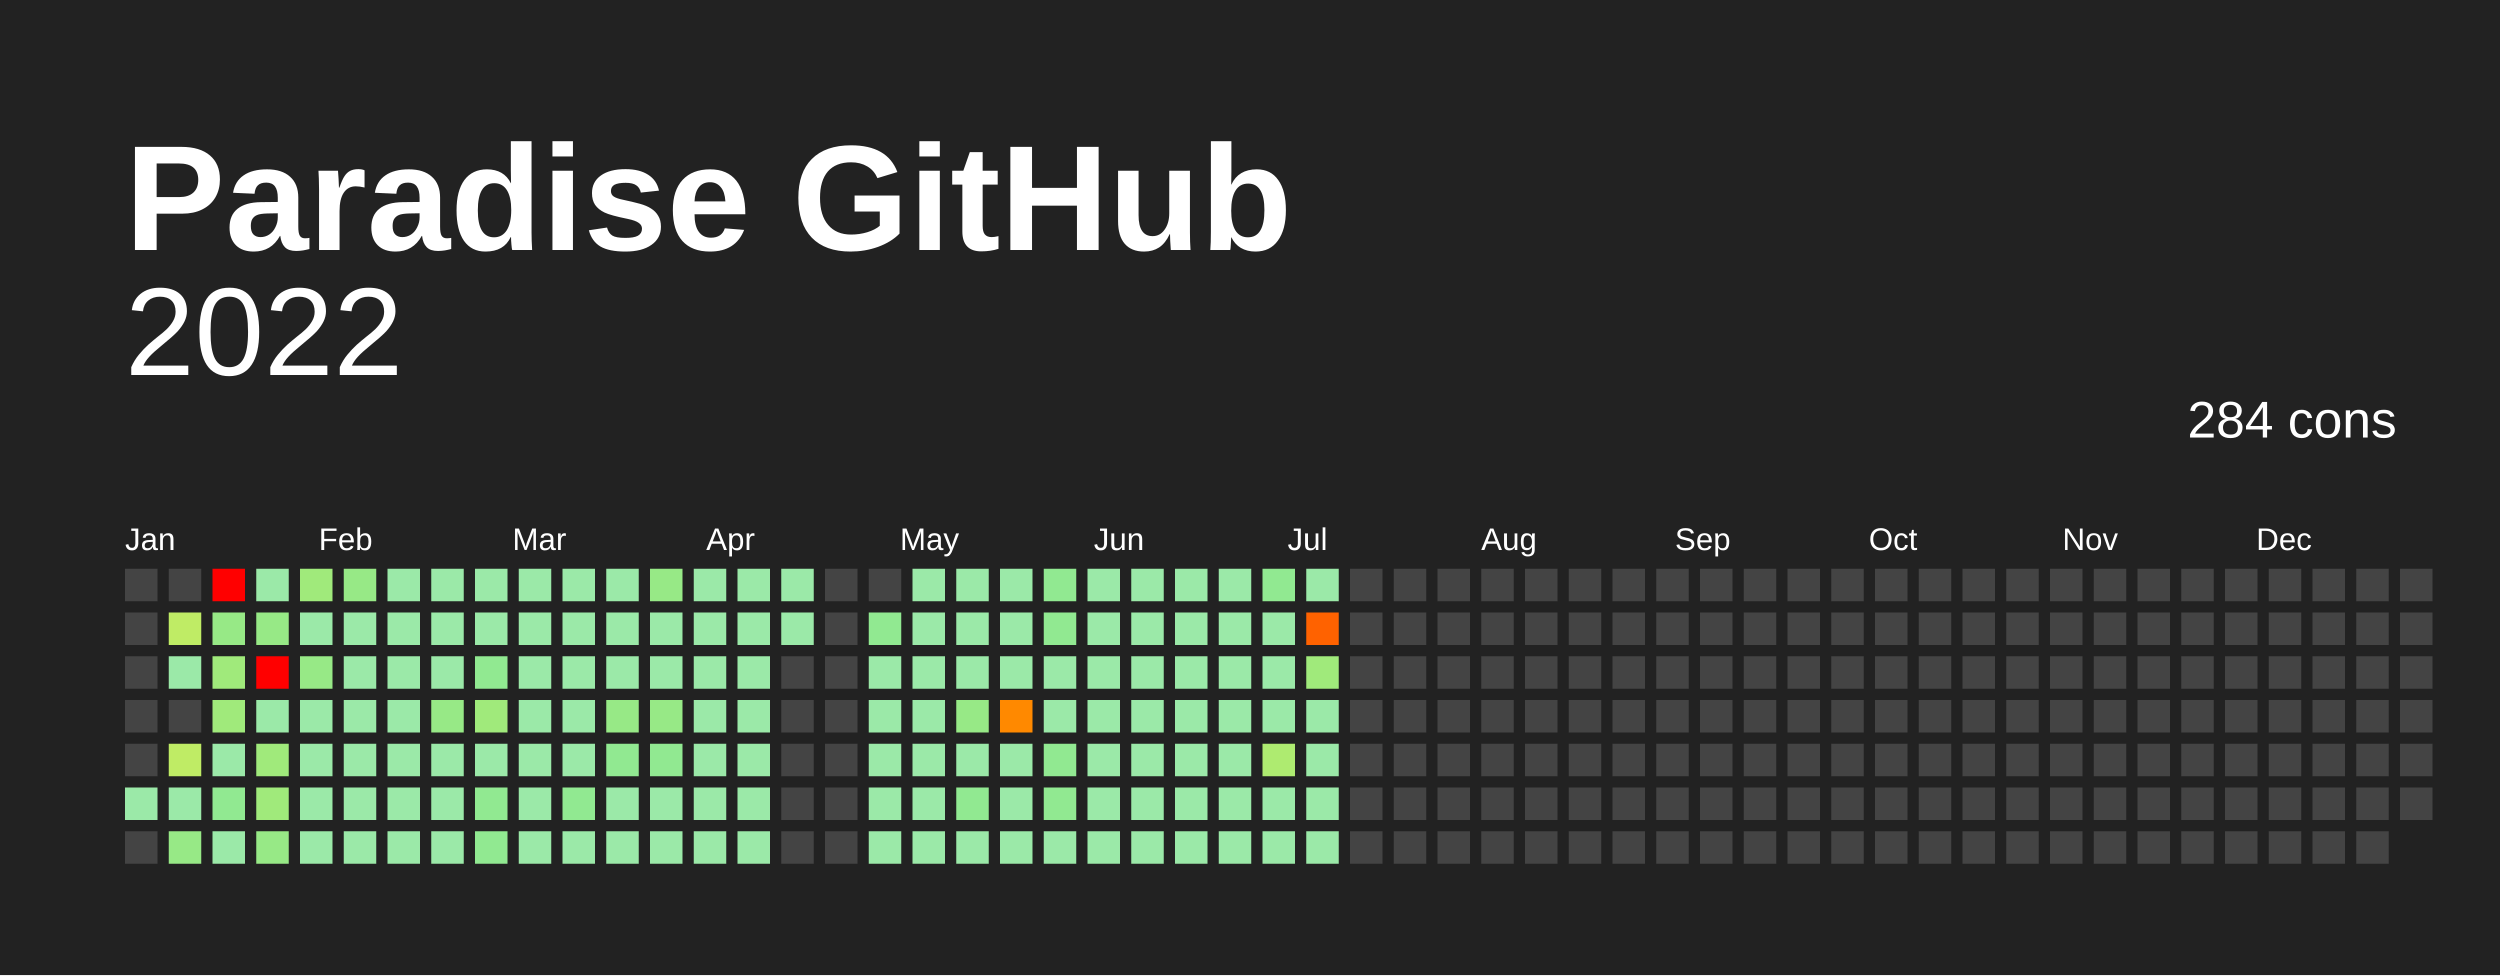
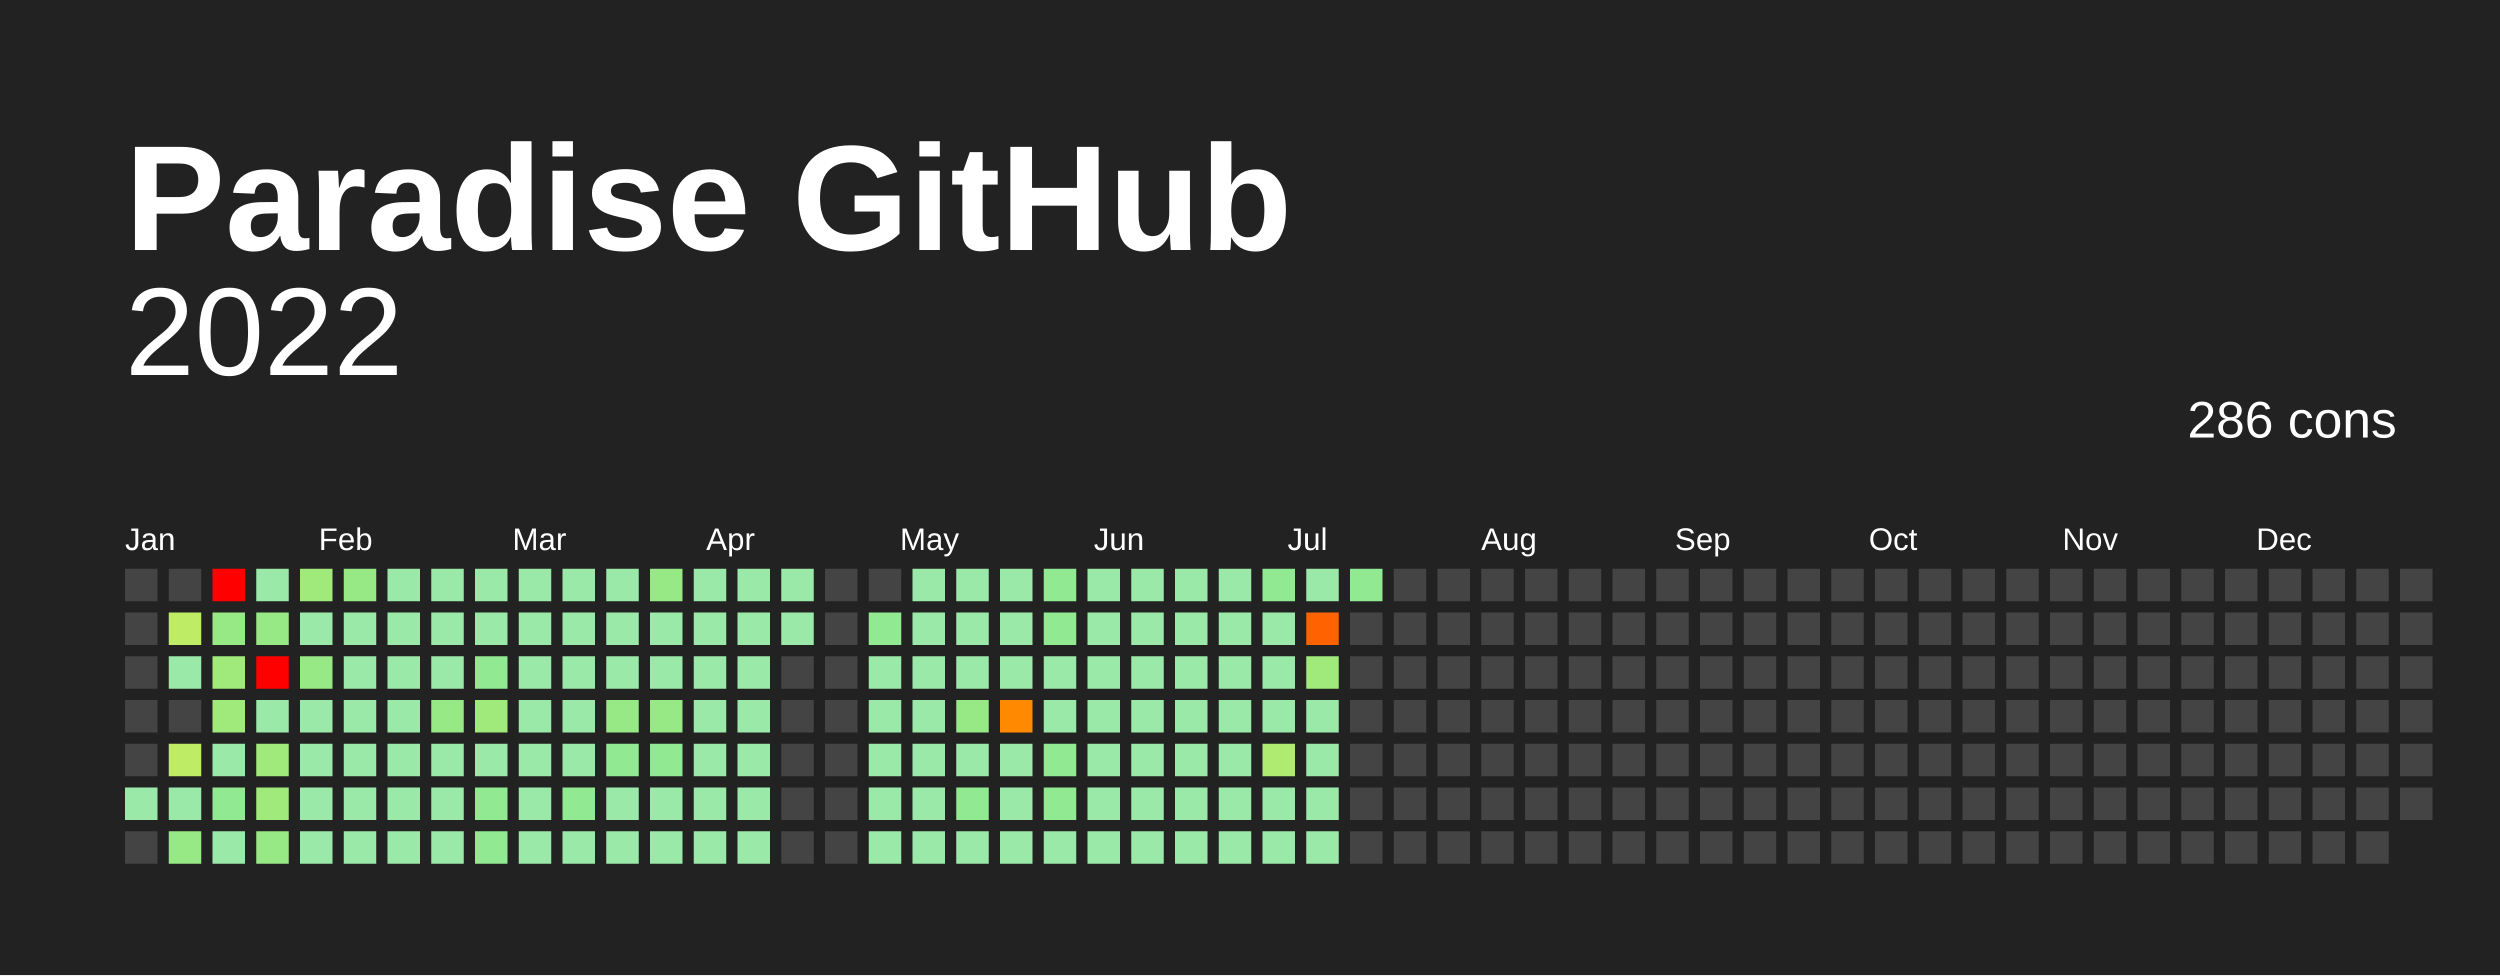
<svg xmlns="http://www.w3.org/2000/svg" baseProfile="full" height="78mm" version="1.1" viewBox="0,0,200,78" width="200mm">
  <defs />
  <rect fill="#222222" height="78" width="200" x="0" y="0" />
  <text fill="#FFFFFF" style="font-size:12px; font-family:Arial; font-weight:bold;" x="10" y="20">Paradise GitHub</text>
  <text alignment-baseline="hanging" fill="#FFFFFF" style="font-size:10.0px; font-family:Arial;" x="10" y="30">2022</text>
-   <text alignment-baseline="hanging" fill="#FFFFFF" style="font-size:4.125px; font-family:Arial;" x="175" y="35">284 cons</text>
+   <text alignment-baseline="hanging" fill="#FFFFFF" style="font-size:4.125px; font-family:Arial;" x="175" y="35">286 cons</text>
  <text fill="#FFFFFF" style="font-size:2.5px; font-family:Arial" x="10.0" y="44">Jan</text>
  <text fill="#FFFFFF" style="font-size:2.5px; font-family:Arial" x="25.5" y="44">Feb</text>
  <text fill="#FFFFFF" style="font-size:2.5px; font-family:Arial" x="41.0" y="44">Mar</text>
  <text fill="#FFFFFF" style="font-size:2.5px; font-family:Arial" x="56.5" y="44">Apr</text>
  <text fill="#FFFFFF" style="font-size:2.5px; font-family:Arial" x="72.0" y="44">May</text>
  <text fill="#FFFFFF" style="font-size:2.5px; font-family:Arial" x="87.5" y="44">Jun</text>
  <text fill="#FFFFFF" style="font-size:2.5px; font-family:Arial" x="103.0" y="44">Jul</text>
  <text fill="#FFFFFF" style="font-size:2.5px; font-family:Arial" x="118.5" y="44">Aug</text>
  <text fill="#FFFFFF" style="font-size:2.5px; font-family:Arial" x="134.0" y="44">Sep</text>
  <text fill="#FFFFFF" style="font-size:2.5px; font-family:Arial" x="149.5" y="44">Oct</text>
  <text fill="#FFFFFF" style="font-size:2.5px; font-family:Arial" x="165.0" y="44">Nov</text>
  <text fill="#FFFFFF" style="font-size:2.5px; font-family:Arial" x="180.5" y="44">Dec</text>
  <rect fill="#444444" height="2.6" width="2.6" x="10.0" y="45.5" />
  <rect fill="#444444" height="2.6" width="2.6" x="10.0" y="49.0" />
  <rect fill="#444444" height="2.6" width="2.6" x="10.0" y="52.5" />
  <rect fill="#444444" height="2.6" width="2.6" x="10.0" y="56.0" />
  <rect fill="#444444" height="2.6" width="2.6" x="10.0" y="59.5" />
  <rect fill="#9be9a8" height="2.6" width="2.6" x="10.0" y="63.0" />
  <rect fill="#444444" height="2.6" width="2.6" x="10.0" y="66.5" />
  <rect fill="#444444" height="2.6" width="2.6" x="13.5" y="45.5" />
  <rect fill="#bfec65" height="2.6" width="2.6" x="13.5" y="49.0" />
  <rect fill="#9be9a8" height="2.6" width="2.6" x="13.5" y="52.5" />
  <rect fill="#444444" height="2.6" width="2.6" x="13.5" y="56.0" />
  <rect fill="#bfec65" height="2.6" width="2.6" x="13.5" y="59.5" />
  <rect fill="#9be9a8" height="2.6" width="2.6" x="13.5" y="63.0" />
  <rect fill="#97e986" height="2.6" width="2.6" x="13.5" y="66.5" />
  <rect fill="red" height="2.6" width="2.6" x="17.0" y="45.5" />
  <rect fill="#97e986" height="2.6" width="2.6" x="17.0" y="49.0" />
  <rect fill="#a0ea7b" height="2.6" width="2.6" x="17.0" y="52.5" />
  <rect fill="#a0ea7b" height="2.6" width="2.6" x="17.0" y="56.0" />
  <rect fill="#9be9a8" height="2.6" width="2.6" x="17.0" y="59.5" />
  <rect fill="#91e991" height="2.6" width="2.6" x="17.0" y="63.0" />
  <rect fill="#9be9a8" height="2.6" width="2.6" x="17.0" y="66.5" />
  <rect fill="#9be9a8" height="2.6" width="2.6" x="20.5" y="45.5" />
  <rect fill="#97e986" height="2.6" width="2.6" x="20.5" y="49.0" />
  <rect fill="red" height="2.6" width="2.6" x="20.5" y="52.5" />
  <rect fill="#9be9a8" height="2.6" width="2.6" x="20.5" y="56.0" />
  <rect fill="#a0ea7b" height="2.6" width="2.6" x="20.5" y="59.5" />
  <rect fill="#a0ea7b" height="2.6" width="2.6" x="20.5" y="63.0" />
  <rect fill="#97e986" height="2.6" width="2.6" x="20.5" y="66.5" />
  <rect fill="#a0ea7b" height="2.6" width="2.6" x="24.0" y="45.5" />
  <rect fill="#9be9a8" height="2.6" width="2.6" x="24.0" y="49.0" />
  <rect fill="#97e986" height="2.6" width="2.6" x="24.0" y="52.5" />
  <rect fill="#9be9a8" height="2.6" width="2.6" x="24.0" y="56.0" />
  <rect fill="#9be9a8" height="2.6" width="2.6" x="24.0" y="59.5" />
  <rect fill="#9be9a8" height="2.6" width="2.6" x="24.0" y="63.0" />
  <rect fill="#9be9a8" height="2.6" width="2.6" x="24.0" y="66.5" />
  <rect fill="#97e986" height="2.6" width="2.6" x="27.5" y="45.5" />
  <rect fill="#9be9a8" height="2.6" width="2.6" x="27.5" y="49.0" />
  <rect fill="#9be9a8" height="2.6" width="2.6" x="27.5" y="52.5" />
  <rect fill="#9be9a8" height="2.6" width="2.6" x="27.5" y="56.0" />
  <rect fill="#9be9a8" height="2.6" width="2.6" x="27.5" y="59.5" />
  <rect fill="#9be9a8" height="2.6" width="2.6" x="27.5" y="63.0" />
  <rect fill="#9be9a8" height="2.6" width="2.6" x="27.5" y="66.5" />
  <rect fill="#9be9a8" height="2.6" width="2.6" x="31.0" y="45.5" />
  <rect fill="#9be9a8" height="2.6" width="2.6" x="31.0" y="49.0" />
  <rect fill="#9be9a8" height="2.6" width="2.6" x="31.0" y="52.5" />
  <rect fill="#9be9a8" height="2.6" width="2.6" x="31.0" y="56.0" />
  <rect fill="#9be9a8" height="2.6" width="2.6" x="31.0" y="59.5" />
  <rect fill="#9be9a8" height="2.6" width="2.6" x="31.0" y="63.0" />
  <rect fill="#9be9a8" height="2.6" width="2.6" x="31.0" y="66.5" />
  <rect fill="#9be9a8" height="2.6" width="2.6" x="34.5" y="45.5" />
  <rect fill="#9be9a8" height="2.6" width="2.6" x="34.5" y="49.0" />
  <rect fill="#9be9a8" height="2.6" width="2.6" x="34.5" y="52.5" />
  <rect fill="#97e986" height="2.6" width="2.6" x="34.5" y="56.0" />
  <rect fill="#9be9a8" height="2.6" width="2.6" x="34.5" y="59.5" />
  <rect fill="#9be9a8" height="2.6" width="2.6" x="34.5" y="63.0" />
  <rect fill="#9be9a8" height="2.6" width="2.6" x="34.5" y="66.5" />
  <rect fill="#9be9a8" height="2.6" width="2.6" x="38.0" y="45.5" />
  <rect fill="#9be9a8" height="2.6" width="2.6" x="38.0" y="49.0" />
  <rect fill="#91e991" height="2.6" width="2.6" x="38.0" y="52.5" />
  <rect fill="#a0ea7b" height="2.6" width="2.6" x="38.0" y="56.0" />
  <rect fill="#9be9a8" height="2.6" width="2.6" x="38.0" y="59.5" />
  <rect fill="#91e991" height="2.6" width="2.6" x="38.0" y="63.0" />
  <rect fill="#91e991" height="2.6" width="2.6" x="38.0" y="66.5" />
  <rect fill="#9be9a8" height="2.6" width="2.6" x="41.5" y="45.5" />
  <rect fill="#9be9a8" height="2.6" width="2.6" x="41.5" y="49.0" />
  <rect fill="#9be9a8" height="2.6" width="2.6" x="41.5" y="52.5" />
  <rect fill="#9be9a8" height="2.6" width="2.6" x="41.5" y="56.0" />
  <rect fill="#9be9a8" height="2.6" width="2.6" x="41.5" y="59.5" />
  <rect fill="#9be9a8" height="2.6" width="2.6" x="41.5" y="63.0" />
  <rect fill="#9be9a8" height="2.6" width="2.6" x="41.5" y="66.5" />
  <rect fill="#9be9a8" height="2.6" width="2.6" x="45.0" y="45.5" />
  <rect fill="#9be9a8" height="2.6" width="2.6" x="45.0" y="49.0" />
  <rect fill="#9be9a8" height="2.6" width="2.6" x="45.0" y="52.5" />
  <rect fill="#9be9a8" height="2.6" width="2.6" x="45.0" y="56.0" />
  <rect fill="#9be9a8" height="2.6" width="2.6" x="45.0" y="59.5" />
  <rect fill="#91e991" height="2.6" width="2.6" x="45.0" y="63.0" />
  <rect fill="#9be9a8" height="2.6" width="2.6" x="45.0" y="66.5" />
  <rect fill="#9be9a8" height="2.6" width="2.6" x="48.5" y="45.5" />
  <rect fill="#9be9a8" height="2.6" width="2.6" x="48.5" y="49.0" />
  <rect fill="#9be9a8" height="2.6" width="2.6" x="48.5" y="52.5" />
  <rect fill="#97e986" height="2.6" width="2.6" x="48.5" y="56.0" />
  <rect fill="#91e991" height="2.6" width="2.6" x="48.5" y="59.5" />
  <rect fill="#9be9a8" height="2.6" width="2.6" x="48.5" y="63.0" />
  <rect fill="#9be9a8" height="2.6" width="2.6" x="48.5" y="66.5" />
  <rect fill="#97e986" height="2.6" width="2.6" x="52.0" y="45.5" />
  <rect fill="#9be9a8" height="2.6" width="2.6" x="52.0" y="49.0" />
  <rect fill="#9be9a8" height="2.6" width="2.6" x="52.0" y="52.5" />
  <rect fill="#97e986" height="2.6" width="2.6" x="52.0" y="56.0" />
  <rect fill="#91e991" height="2.6" width="2.6" x="52.0" y="59.5" />
  <rect fill="#9be9a8" height="2.6" width="2.6" x="52.0" y="63.0" />
  <rect fill="#9be9a8" height="2.6" width="2.6" x="52.0" y="66.5" />
  <rect fill="#9be9a8" height="2.6" width="2.6" x="55.5" y="45.5" />
  <rect fill="#9be9a8" height="2.6" width="2.6" x="55.5" y="49.0" />
  <rect fill="#9be9a8" height="2.6" width="2.6" x="55.5" y="52.5" />
  <rect fill="#9be9a8" height="2.6" width="2.6" x="55.5" y="56.0" />
  <rect fill="#9be9a8" height="2.6" width="2.6" x="55.5" y="59.5" />
  <rect fill="#9be9a8" height="2.6" width="2.6" x="55.5" y="63.0" />
  <rect fill="#9be9a8" height="2.6" width="2.6" x="55.5" y="66.5" />
  <rect fill="#9be9a8" height="2.6" width="2.6" x="59.0" y="45.5" />
  <rect fill="#9be9a8" height="2.6" width="2.6" x="59.0" y="49.0" />
  <rect fill="#9be9a8" height="2.6" width="2.6" x="59.0" y="52.5" />
  <rect fill="#9be9a8" height="2.6" width="2.6" x="59.0" y="56.0" />
  <rect fill="#9be9a8" height="2.6" width="2.6" x="59.0" y="59.5" />
  <rect fill="#9be9a8" height="2.6" width="2.6" x="59.0" y="63.0" />
  <rect fill="#9be9a8" height="2.6" width="2.6" x="59.0" y="66.5" />
  <rect fill="#9be9a8" height="2.6" width="2.6" x="62.5" y="45.5" />
  <rect fill="#9be9a8" height="2.6" width="2.6" x="62.5" y="49.0" />
  <rect fill="#444444" height="2.6" width="2.6" x="62.5" y="52.5" />
  <rect fill="#444444" height="2.6" width="2.6" x="62.5" y="56.0" />
  <rect fill="#444444" height="2.6" width="2.6" x="62.5" y="59.5" />
  <rect fill="#444444" height="2.6" width="2.6" x="62.5" y="63.0" />
  <rect fill="#444444" height="2.6" width="2.6" x="62.5" y="66.5" />
  <rect fill="#444444" height="2.6" width="2.6" x="66.0" y="45.5" />
  <rect fill="#444444" height="2.6" width="2.6" x="66.0" y="49.0" />
  <rect fill="#444444" height="2.6" width="2.6" x="66.0" y="52.5" />
  <rect fill="#444444" height="2.6" width="2.6" x="66.0" y="56.0" />
  <rect fill="#444444" height="2.6" width="2.6" x="66.0" y="59.5" />
  <rect fill="#444444" height="2.6" width="2.6" x="66.0" y="63.0" />
  <rect fill="#444444" height="2.6" width="2.6" x="66.0" y="66.5" />
  <rect fill="#444444" height="2.6" width="2.6" x="69.5" y="45.5" />
  <rect fill="#91e991" height="2.6" width="2.6" x="69.5" y="49.0" />
  <rect fill="#9be9a8" height="2.6" width="2.6" x="69.5" y="52.5" />
  <rect fill="#9be9a8" height="2.6" width="2.6" x="69.5" y="56.0" />
  <rect fill="#9be9a8" height="2.6" width="2.6" x="69.5" y="59.5" />
  <rect fill="#9be9a8" height="2.6" width="2.6" x="69.5" y="63.0" />
  <rect fill="#9be9a8" height="2.6" width="2.6" x="69.5" y="66.5" />
  <rect fill="#9be9a8" height="2.6" width="2.6" x="73.0" y="45.5" />
  <rect fill="#9be9a8" height="2.6" width="2.6" x="73.0" y="49.0" />
  <rect fill="#9be9a8" height="2.6" width="2.6" x="73.0" y="52.5" />
  <rect fill="#9be9a8" height="2.6" width="2.6" x="73.0" y="56.0" />
  <rect fill="#9be9a8" height="2.6" width="2.6" x="73.0" y="59.5" />
  <rect fill="#9be9a8" height="2.6" width="2.6" x="73.0" y="63.0" />
  <rect fill="#9be9a8" height="2.6" width="2.6" x="73.0" y="66.5" />
  <rect fill="#9be9a8" height="2.6" width="2.6" x="76.5" y="45.5" />
  <rect fill="#9be9a8" height="2.6" width="2.6" x="76.5" y="49.0" />
  <rect fill="#9be9a8" height="2.6" width="2.6" x="76.5" y="52.5" />
  <rect fill="#97e986" height="2.6" width="2.6" x="76.5" y="56.0" />
  <rect fill="#9be9a8" height="2.6" width="2.6" x="76.5" y="59.5" />
  <rect fill="#91e991" height="2.6" width="2.6" x="76.5" y="63.0" />
  <rect fill="#9be9a8" height="2.6" width="2.6" x="76.5" y="66.5" />
  <rect fill="#9be9a8" height="2.6" width="2.6" x="80.0" y="45.5" />
  <rect fill="#9be9a8" height="2.6" width="2.6" x="80.0" y="49.0" />
  <rect fill="#9be9a8" height="2.6" width="2.6" x="80.0" y="52.5" />
  <rect fill="#ff8900" height="2.6" width="2.6" x="80.0" y="56.0" />
  <rect fill="#9be9a8" height="2.6" width="2.6" x="80.0" y="59.5" />
  <rect fill="#9be9a8" height="2.6" width="2.6" x="80.0" y="63.0" />
  <rect fill="#9be9a8" height="2.6" width="2.6" x="80.0" y="66.5" />
  <rect fill="#91e991" height="2.6" width="2.6" x="83.5" y="45.5" />
  <rect fill="#91e991" height="2.6" width="2.6" x="83.5" y="49.0" />
  <rect fill="#9be9a8" height="2.6" width="2.6" x="83.5" y="52.5" />
  <rect fill="#9be9a8" height="2.6" width="2.6" x="83.5" y="56.0" />
  <rect fill="#91e991" height="2.6" width="2.6" x="83.5" y="59.5" />
  <rect fill="#91e991" height="2.6" width="2.6" x="83.5" y="63.0" />
  <rect fill="#9be9a8" height="2.6" width="2.6" x="83.5" y="66.5" />
  <rect fill="#9be9a8" height="2.6" width="2.6" x="87.0" y="45.5" />
  <rect fill="#9be9a8" height="2.6" width="2.6" x="87.0" y="49.0" />
  <rect fill="#9be9a8" height="2.6" width="2.6" x="87.0" y="52.5" />
  <rect fill="#9be9a8" height="2.6" width="2.6" x="87.0" y="56.0" />
  <rect fill="#9be9a8" height="2.6" width="2.6" x="87.0" y="59.5" />
  <rect fill="#9be9a8" height="2.6" width="2.6" x="87.0" y="63.0" />
  <rect fill="#9be9a8" height="2.6" width="2.6" x="87.0" y="66.5" />
  <rect fill="#9be9a8" height="2.6" width="2.6" x="90.5" y="45.5" />
  <rect fill="#9be9a8" height="2.6" width="2.6" x="90.5" y="49.0" />
  <rect fill="#9be9a8" height="2.6" width="2.6" x="90.5" y="52.5" />
  <rect fill="#9be9a8" height="2.6" width="2.6" x="90.5" y="56.0" />
  <rect fill="#9be9a8" height="2.6" width="2.6" x="90.5" y="59.5" />
  <rect fill="#9be9a8" height="2.6" width="2.6" x="90.5" y="63.0" />
  <rect fill="#9be9a8" height="2.6" width="2.6" x="90.5" y="66.5" />
  <rect fill="#9be9a8" height="2.6" width="2.6" x="94.0" y="45.5" />
  <rect fill="#9be9a8" height="2.6" width="2.6" x="94.0" y="49.0" />
  <rect fill="#9be9a8" height="2.6" width="2.6" x="94.0" y="52.5" />
  <rect fill="#9be9a8" height="2.6" width="2.6" x="94.0" y="56.0" />
  <rect fill="#9be9a8" height="2.6" width="2.6" x="94.0" y="59.5" />
  <rect fill="#9be9a8" height="2.6" width="2.6" x="94.0" y="63.0" />
  <rect fill="#9be9a8" height="2.6" width="2.6" x="94.0" y="66.5" />
  <rect fill="#9be9a8" height="2.6" width="2.6" x="97.5" y="45.5" />
  <rect fill="#9be9a8" height="2.6" width="2.6" x="97.5" y="49.0" />
  <rect fill="#9be9a8" height="2.6" width="2.6" x="97.5" y="52.5" />
  <rect fill="#9be9a8" height="2.6" width="2.6" x="97.5" y="56.0" />
  <rect fill="#9be9a8" height="2.6" width="2.6" x="97.5" y="59.5" />
  <rect fill="#9be9a8" height="2.6" width="2.6" x="97.5" y="63.0" />
  <rect fill="#9be9a8" height="2.6" width="2.6" x="97.5" y="66.5" />
  <rect fill="#91e991" height="2.6" width="2.6" x="101.0" y="45.5" />
  <rect fill="#9be9a8" height="2.6" width="2.6" x="101.0" y="49.0" />
  <rect fill="#9be9a8" height="2.6" width="2.6" x="101.0" y="52.5" />
  <rect fill="#9be9a8" height="2.6" width="2.6" x="101.0" y="56.0" />
  <rect fill="#aeeb70" height="2.6" width="2.6" x="101.0" y="59.5" />
  <rect fill="#9be9a8" height="2.6" width="2.6" x="101.0" y="63.0" />
  <rect fill="#9be9a8" height="2.6" width="2.6" x="101.0" y="66.5" />
  <rect fill="#9be9a8" height="2.6" width="2.6" x="104.5" y="45.5" />
  <rect fill="#ff6200" height="2.6" width="2.6" x="104.5" y="49.0" />
  <rect fill="#a0ea7b" height="2.6" width="2.6" x="104.5" y="52.5" />
  <rect fill="#9be9a8" height="2.6" width="2.6" x="104.5" y="56.0" />
  <rect fill="#9be9a8" height="2.6" width="2.6" x="104.5" y="59.5" />
  <rect fill="#9be9a8" height="2.6" width="2.6" x="104.5" y="63.0" />
  <rect fill="#9be9a8" height="2.6" width="2.6" x="104.5" y="66.5" />
-   <rect fill="#444444" height="2.6" width="2.6" x="108.0" y="45.5" />
+   <rect fill="#91e991" height="2.6" width="2.6" x="108.0" y="45.5" />
  <rect fill="#444444" height="2.6" width="2.6" x="108.0" y="49.0" />
  <rect fill="#444444" height="2.6" width="2.6" x="108.0" y="52.5" />
  <rect fill="#444444" height="2.6" width="2.6" x="108.0" y="56.0" />
  <rect fill="#444444" height="2.6" width="2.6" x="108.0" y="59.5" />
  <rect fill="#444444" height="2.6" width="2.6" x="108.0" y="63.0" />
  <rect fill="#444444" height="2.6" width="2.6" x="108.0" y="66.5" />
  <rect fill="#444444" height="2.6" width="2.6" x="111.5" y="45.5" />
  <rect fill="#444444" height="2.6" width="2.6" x="111.5" y="49.0" />
  <rect fill="#444444" height="2.6" width="2.6" x="111.5" y="52.5" />
  <rect fill="#444444" height="2.6" width="2.6" x="111.5" y="56.0" />
  <rect fill="#444444" height="2.6" width="2.6" x="111.5" y="59.5" />
  <rect fill="#444444" height="2.6" width="2.6" x="111.5" y="63.0" />
  <rect fill="#444444" height="2.6" width="2.6" x="111.5" y="66.5" />
  <rect fill="#444444" height="2.6" width="2.6" x="115.0" y="45.5" />
  <rect fill="#444444" height="2.6" width="2.6" x="115.0" y="49.0" />
  <rect fill="#444444" height="2.6" width="2.6" x="115.0" y="52.5" />
  <rect fill="#444444" height="2.6" width="2.6" x="115.0" y="56.0" />
  <rect fill="#444444" height="2.6" width="2.6" x="115.0" y="59.5" />
  <rect fill="#444444" height="2.6" width="2.6" x="115.0" y="63.0" />
  <rect fill="#444444" height="2.6" width="2.6" x="115.0" y="66.5" />
  <rect fill="#444444" height="2.6" width="2.6" x="118.5" y="45.5" />
  <rect fill="#444444" height="2.6" width="2.6" x="118.5" y="49.0" />
  <rect fill="#444444" height="2.6" width="2.6" x="118.5" y="52.5" />
  <rect fill="#444444" height="2.6" width="2.6" x="118.5" y="56.0" />
  <rect fill="#444444" height="2.6" width="2.6" x="118.5" y="59.5" />
  <rect fill="#444444" height="2.6" width="2.6" x="118.5" y="63.0" />
  <rect fill="#444444" height="2.6" width="2.6" x="118.5" y="66.5" />
  <rect fill="#444444" height="2.6" width="2.6" x="122.0" y="45.5" />
  <rect fill="#444444" height="2.6" width="2.6" x="122.0" y="49.0" />
  <rect fill="#444444" height="2.6" width="2.6" x="122.0" y="52.5" />
  <rect fill="#444444" height="2.6" width="2.6" x="122.0" y="56.0" />
  <rect fill="#444444" height="2.6" width="2.6" x="122.0" y="59.5" />
  <rect fill="#444444" height="2.6" width="2.6" x="122.0" y="63.0" />
  <rect fill="#444444" height="2.6" width="2.6" x="122.0" y="66.5" />
  <rect fill="#444444" height="2.6" width="2.6" x="125.5" y="45.5" />
  <rect fill="#444444" height="2.6" width="2.6" x="125.5" y="49.0" />
  <rect fill="#444444" height="2.6" width="2.6" x="125.5" y="52.5" />
  <rect fill="#444444" height="2.6" width="2.6" x="125.5" y="56.0" />
  <rect fill="#444444" height="2.6" width="2.6" x="125.5" y="59.5" />
  <rect fill="#444444" height="2.6" width="2.6" x="125.5" y="63.0" />
  <rect fill="#444444" height="2.6" width="2.6" x="125.5" y="66.5" />
  <rect fill="#444444" height="2.6" width="2.6" x="129.0" y="45.5" />
  <rect fill="#444444" height="2.6" width="2.6" x="129.0" y="49.0" />
  <rect fill="#444444" height="2.6" width="2.6" x="129.0" y="52.5" />
  <rect fill="#444444" height="2.6" width="2.6" x="129.0" y="56.0" />
  <rect fill="#444444" height="2.6" width="2.6" x="129.0" y="59.5" />
  <rect fill="#444444" height="2.6" width="2.6" x="129.0" y="63.0" />
  <rect fill="#444444" height="2.6" width="2.6" x="129.0" y="66.5" />
  <rect fill="#444444" height="2.6" width="2.6" x="132.5" y="45.5" />
  <rect fill="#444444" height="2.6" width="2.6" x="132.5" y="49.0" />
  <rect fill="#444444" height="2.6" width="2.6" x="132.5" y="52.5" />
  <rect fill="#444444" height="2.6" width="2.6" x="132.5" y="56.0" />
  <rect fill="#444444" height="2.6" width="2.6" x="132.5" y="59.5" />
  <rect fill="#444444" height="2.6" width="2.6" x="132.5" y="63.0" />
  <rect fill="#444444" height="2.6" width="2.6" x="132.5" y="66.5" />
  <rect fill="#444444" height="2.6" width="2.6" x="136.0" y="45.5" />
  <rect fill="#444444" height="2.6" width="2.6" x="136.0" y="49.0" />
  <rect fill="#444444" height="2.6" width="2.6" x="136.0" y="52.5" />
  <rect fill="#444444" height="2.6" width="2.6" x="136.0" y="56.0" />
  <rect fill="#444444" height="2.6" width="2.6" x="136.0" y="59.5" />
  <rect fill="#444444" height="2.6" width="2.6" x="136.0" y="63.0" />
  <rect fill="#444444" height="2.6" width="2.6" x="136.0" y="66.5" />
  <rect fill="#444444" height="2.6" width="2.6" x="139.5" y="45.5" />
  <rect fill="#444444" height="2.6" width="2.6" x="139.5" y="49.0" />
  <rect fill="#444444" height="2.6" width="2.6" x="139.5" y="52.5" />
  <rect fill="#444444" height="2.6" width="2.6" x="139.5" y="56.0" />
  <rect fill="#444444" height="2.6" width="2.6" x="139.5" y="59.5" />
  <rect fill="#444444" height="2.6" width="2.6" x="139.5" y="63.0" />
  <rect fill="#444444" height="2.6" width="2.6" x="139.5" y="66.5" />
  <rect fill="#444444" height="2.6" width="2.6" x="143.0" y="45.5" />
  <rect fill="#444444" height="2.6" width="2.6" x="143.0" y="49.0" />
  <rect fill="#444444" height="2.6" width="2.6" x="143.0" y="52.5" />
  <rect fill="#444444" height="2.6" width="2.6" x="143.0" y="56.0" />
  <rect fill="#444444" height="2.6" width="2.6" x="143.0" y="59.5" />
  <rect fill="#444444" height="2.6" width="2.6" x="143.0" y="63.0" />
  <rect fill="#444444" height="2.6" width="2.6" x="143.0" y="66.5" />
  <rect fill="#444444" height="2.6" width="2.6" x="146.5" y="45.5" />
  <rect fill="#444444" height="2.6" width="2.6" x="146.5" y="49.0" />
  <rect fill="#444444" height="2.6" width="2.6" x="146.5" y="52.5" />
  <rect fill="#444444" height="2.6" width="2.6" x="146.5" y="56.0" />
  <rect fill="#444444" height="2.6" width="2.6" x="146.5" y="59.5" />
  <rect fill="#444444" height="2.6" width="2.6" x="146.5" y="63.0" />
  <rect fill="#444444" height="2.6" width="2.6" x="146.5" y="66.5" />
  <rect fill="#444444" height="2.6" width="2.6" x="150.0" y="45.5" />
  <rect fill="#444444" height="2.6" width="2.6" x="150.0" y="49.0" />
  <rect fill="#444444" height="2.6" width="2.6" x="150.0" y="52.5" />
  <rect fill="#444444" height="2.6" width="2.6" x="150.0" y="56.0" />
  <rect fill="#444444" height="2.6" width="2.6" x="150.0" y="59.5" />
  <rect fill="#444444" height="2.6" width="2.6" x="150.0" y="63.0" />
  <rect fill="#444444" height="2.6" width="2.6" x="150.0" y="66.5" />
  <rect fill="#444444" height="2.6" width="2.6" x="153.5" y="45.5" />
  <rect fill="#444444" height="2.6" width="2.6" x="153.5" y="49.0" />
  <rect fill="#444444" height="2.6" width="2.6" x="153.5" y="52.5" />
  <rect fill="#444444" height="2.6" width="2.6" x="153.5" y="56.0" />
  <rect fill="#444444" height="2.6" width="2.6" x="153.5" y="59.5" />
  <rect fill="#444444" height="2.6" width="2.6" x="153.5" y="63.0" />
  <rect fill="#444444" height="2.6" width="2.6" x="153.5" y="66.5" />
  <rect fill="#444444" height="2.6" width="2.6" x="157.0" y="45.5" />
  <rect fill="#444444" height="2.6" width="2.6" x="157.0" y="49.0" />
  <rect fill="#444444" height="2.6" width="2.6" x="157.0" y="52.5" />
  <rect fill="#444444" height="2.6" width="2.6" x="157.0" y="56.0" />
  <rect fill="#444444" height="2.6" width="2.6" x="157.0" y="59.5" />
  <rect fill="#444444" height="2.6" width="2.6" x="157.0" y="63.0" />
  <rect fill="#444444" height="2.6" width="2.6" x="157.0" y="66.5" />
  <rect fill="#444444" height="2.6" width="2.6" x="160.5" y="45.5" />
  <rect fill="#444444" height="2.6" width="2.6" x="160.5" y="49.0" />
  <rect fill="#444444" height="2.6" width="2.6" x="160.5" y="52.5" />
  <rect fill="#444444" height="2.6" width="2.6" x="160.5" y="56.0" />
  <rect fill="#444444" height="2.6" width="2.6" x="160.5" y="59.5" />
  <rect fill="#444444" height="2.6" width="2.6" x="160.5" y="63.0" />
  <rect fill="#444444" height="2.6" width="2.6" x="160.5" y="66.5" />
  <rect fill="#444444" height="2.6" width="2.6" x="164.0" y="45.5" />
  <rect fill="#444444" height="2.6" width="2.6" x="164.0" y="49.0" />
  <rect fill="#444444" height="2.6" width="2.6" x="164.0" y="52.5" />
  <rect fill="#444444" height="2.6" width="2.6" x="164.0" y="56.0" />
  <rect fill="#444444" height="2.6" width="2.6" x="164.0" y="59.5" />
  <rect fill="#444444" height="2.6" width="2.6" x="164.0" y="63.0" />
  <rect fill="#444444" height="2.6" width="2.6" x="164.0" y="66.5" />
  <rect fill="#444444" height="2.6" width="2.6" x="167.5" y="45.5" />
  <rect fill="#444444" height="2.6" width="2.6" x="167.5" y="49.0" />
  <rect fill="#444444" height="2.6" width="2.6" x="167.5" y="52.5" />
  <rect fill="#444444" height="2.6" width="2.6" x="167.5" y="56.0" />
  <rect fill="#444444" height="2.6" width="2.6" x="167.5" y="59.5" />
  <rect fill="#444444" height="2.6" width="2.6" x="167.5" y="63.0" />
  <rect fill="#444444" height="2.6" width="2.6" x="167.5" y="66.5" />
  <rect fill="#444444" height="2.6" width="2.6" x="171.0" y="45.5" />
  <rect fill="#444444" height="2.6" width="2.6" x="171.0" y="49.0" />
  <rect fill="#444444" height="2.6" width="2.6" x="171.0" y="52.5" />
  <rect fill="#444444" height="2.6" width="2.6" x="171.0" y="56.0" />
  <rect fill="#444444" height="2.6" width="2.6" x="171.0" y="59.5" />
  <rect fill="#444444" height="2.6" width="2.6" x="171.0" y="63.0" />
  <rect fill="#444444" height="2.6" width="2.6" x="171.0" y="66.5" />
  <rect fill="#444444" height="2.6" width="2.6" x="174.5" y="45.5" />
  <rect fill="#444444" height="2.6" width="2.6" x="174.5" y="49.0" />
  <rect fill="#444444" height="2.6" width="2.6" x="174.5" y="52.5" />
  <rect fill="#444444" height="2.6" width="2.6" x="174.5" y="56.0" />
  <rect fill="#444444" height="2.6" width="2.6" x="174.5" y="59.5" />
  <rect fill="#444444" height="2.6" width="2.6" x="174.5" y="63.0" />
  <rect fill="#444444" height="2.6" width="2.6" x="174.5" y="66.5" />
  <rect fill="#444444" height="2.6" width="2.6" x="178.0" y="45.5" />
  <rect fill="#444444" height="2.6" width="2.6" x="178.0" y="49.0" />
  <rect fill="#444444" height="2.6" width="2.6" x="178.0" y="52.5" />
  <rect fill="#444444" height="2.6" width="2.6" x="178.0" y="56.0" />
  <rect fill="#444444" height="2.6" width="2.6" x="178.0" y="59.5" />
  <rect fill="#444444" height="2.6" width="2.6" x="178.0" y="63.0" />
  <rect fill="#444444" height="2.6" width="2.6" x="178.0" y="66.5" />
  <rect fill="#444444" height="2.6" width="2.6" x="181.5" y="45.5" />
  <rect fill="#444444" height="2.6" width="2.6" x="181.5" y="49.0" />
  <rect fill="#444444" height="2.6" width="2.6" x="181.5" y="52.5" />
  <rect fill="#444444" height="2.6" width="2.6" x="181.5" y="56.0" />
  <rect fill="#444444" height="2.6" width="2.6" x="181.5" y="59.5" />
  <rect fill="#444444" height="2.6" width="2.6" x="181.5" y="63.0" />
  <rect fill="#444444" height="2.6" width="2.6" x="181.5" y="66.5" />
  <rect fill="#444444" height="2.6" width="2.6" x="185.0" y="45.5" />
  <rect fill="#444444" height="2.6" width="2.6" x="185.0" y="49.0" />
  <rect fill="#444444" height="2.6" width="2.6" x="185.0" y="52.5" />
  <rect fill="#444444" height="2.6" width="2.6" x="185.0" y="56.0" />
  <rect fill="#444444" height="2.6" width="2.6" x="185.0" y="59.5" />
  <rect fill="#444444" height="2.6" width="2.6" x="185.0" y="63.0" />
  <rect fill="#444444" height="2.6" width="2.6" x="185.0" y="66.5" />
  <rect fill="#444444" height="2.6" width="2.6" x="188.5" y="45.5" />
  <rect fill="#444444" height="2.6" width="2.6" x="188.5" y="49.0" />
  <rect fill="#444444" height="2.6" width="2.6" x="188.5" y="52.5" />
  <rect fill="#444444" height="2.6" width="2.6" x="188.5" y="56.0" />
  <rect fill="#444444" height="2.6" width="2.6" x="188.5" y="59.5" />
  <rect fill="#444444" height="2.6" width="2.6" x="188.5" y="63.0" />
  <rect fill="#444444" height="2.6" width="2.6" x="188.5" y="66.5" />
  <rect fill="#444444" height="2.6" width="2.6" x="192.0" y="45.5" />
  <rect fill="#444444" height="2.6" width="2.6" x="192.0" y="49.0" />
  <rect fill="#444444" height="2.6" width="2.6" x="192.0" y="52.5" />
  <rect fill="#444444" height="2.6" width="2.6" x="192.0" y="56.0" />
  <rect fill="#444444" height="2.6" width="2.6" x="192.0" y="59.5" />
  <rect fill="#444444" height="2.6" width="2.6" x="192.0" y="63.0" />
</svg>
